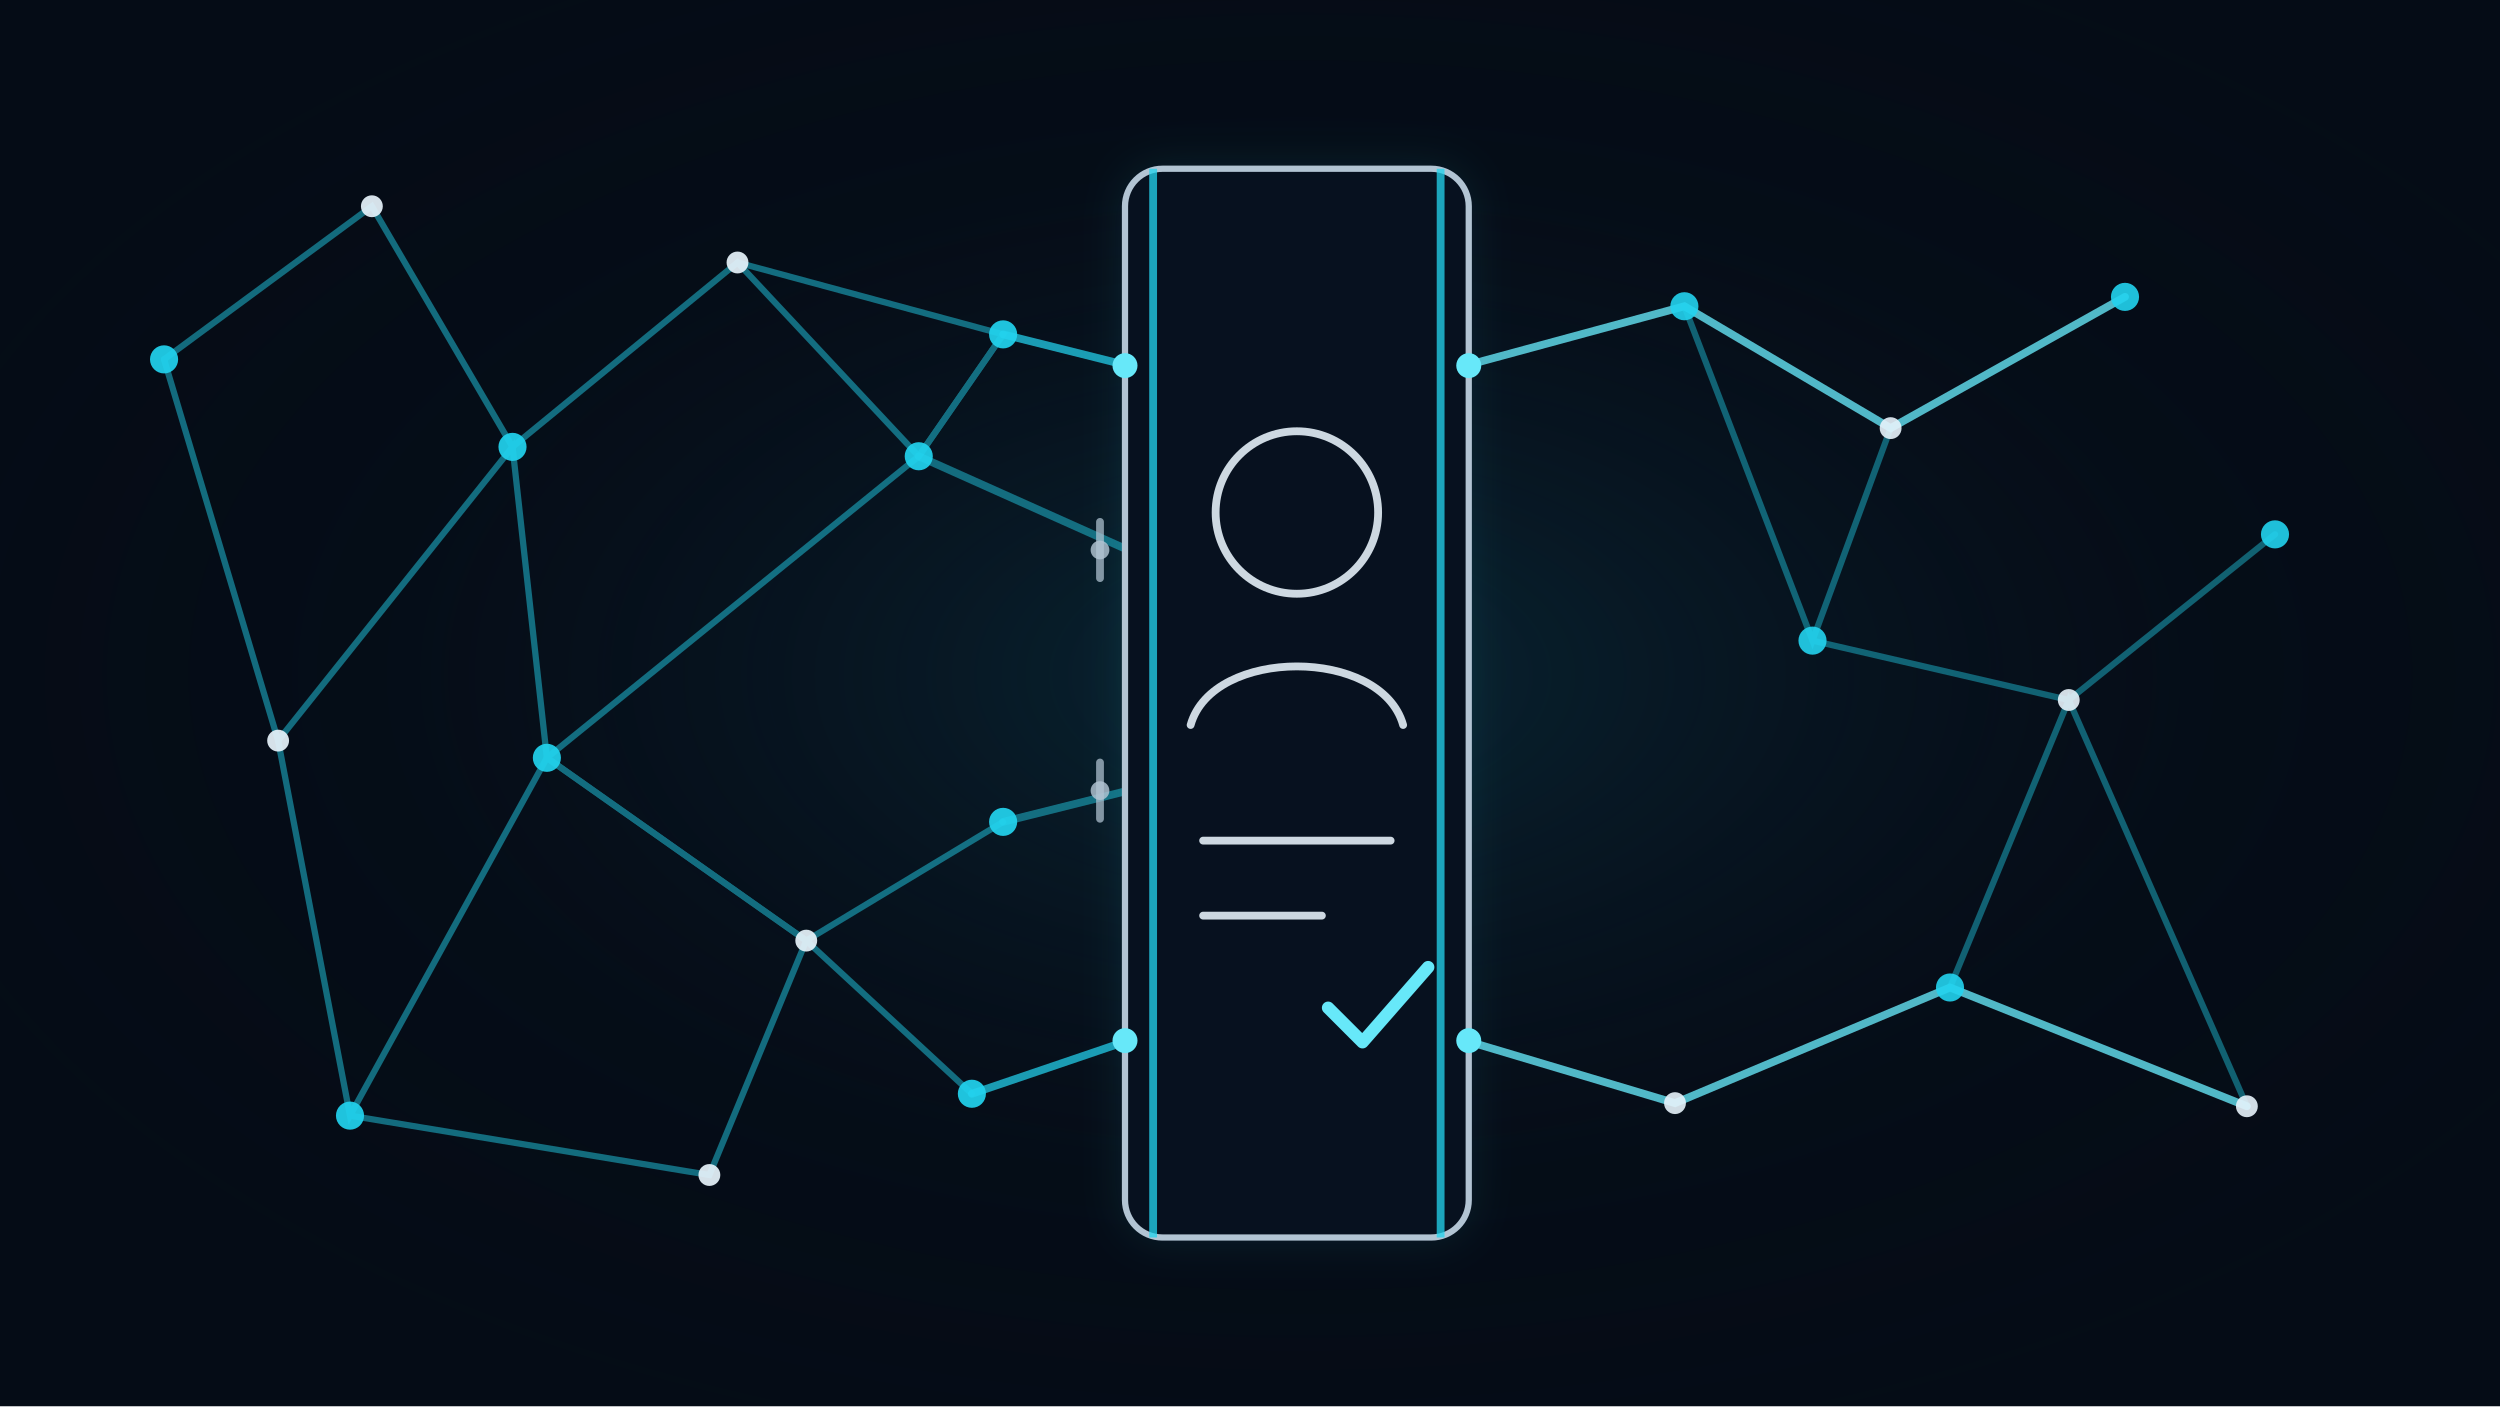
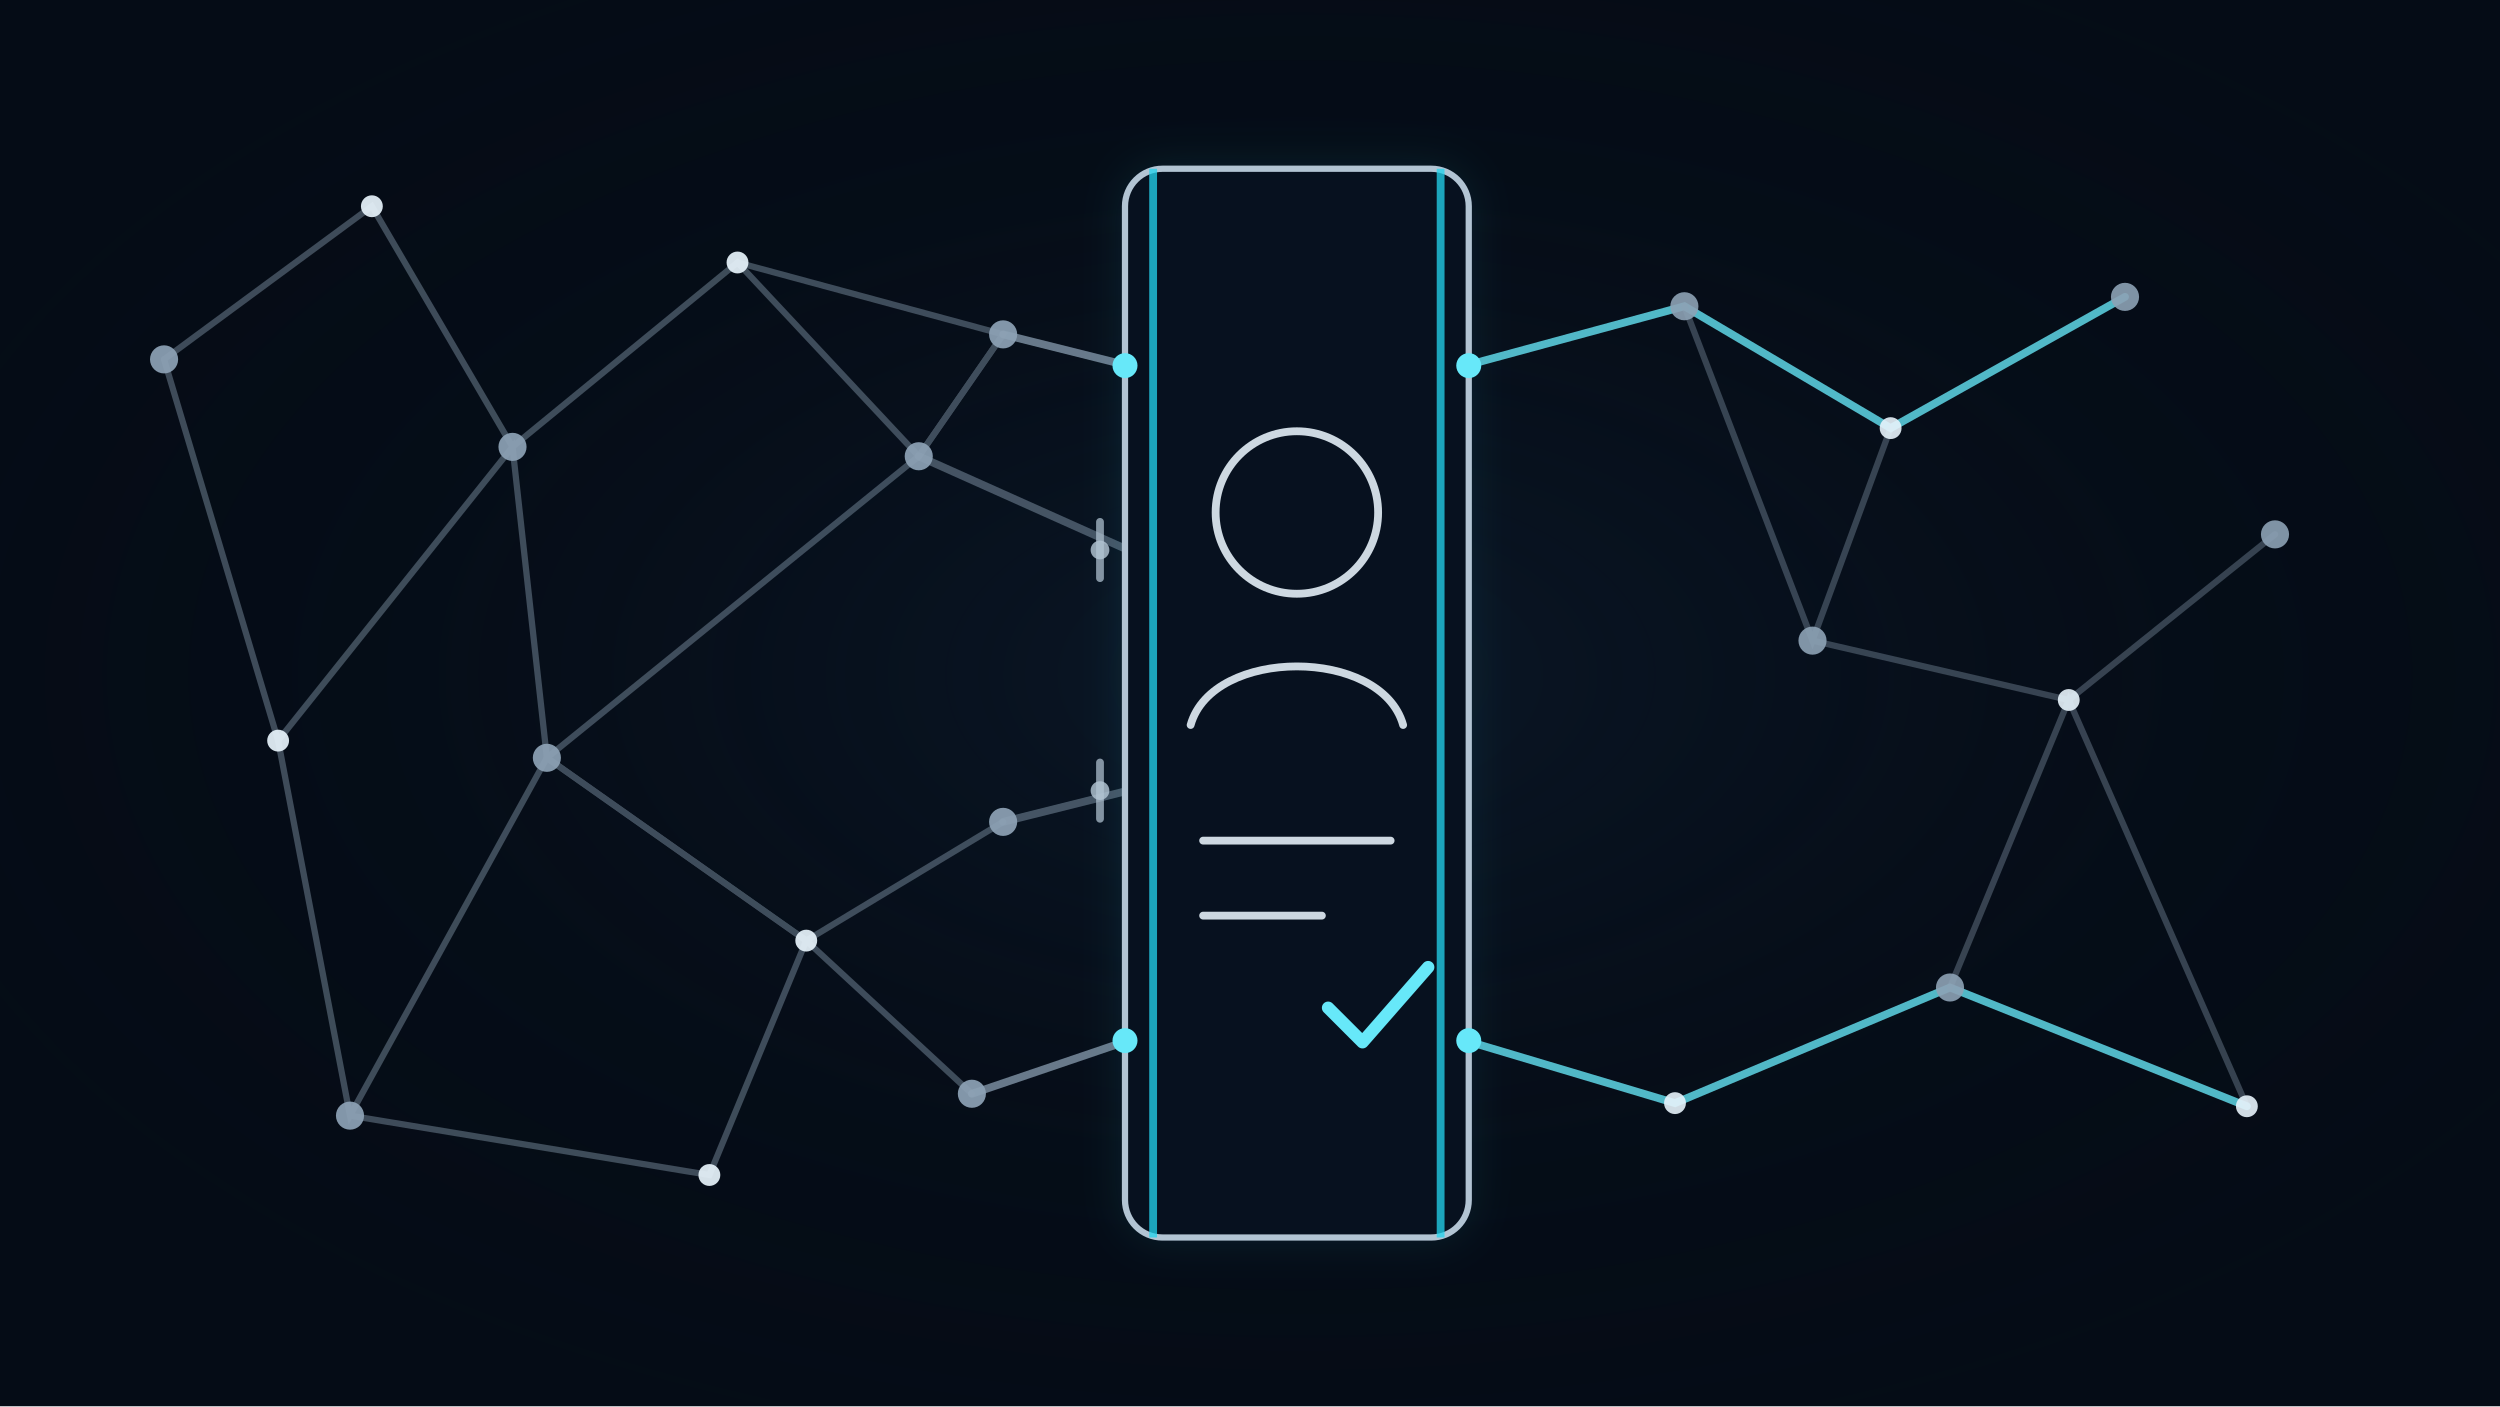
<svg xmlns="http://www.w3.org/2000/svg" viewBox="0 0 1600 900" role="img" aria-labelledby="title description">
  <defs>
    <radialGradient id="ambient-glow" cx="52%" cy="48%" r="62%">
-       <stop offset="0" stop-color="#0b3342" stop-opacity="0.68" />
+       <stop offset="0" stop-color="#112338" stop-opacity="0.5" />
      <stop offset="0.58" stop-color="#07111f" stop-opacity="0.18" />
      <stop offset="1" stop-color="#050c16" stop-opacity="0" />
    </radialGradient>
    <filter id="gate-glow" x="-40%" y="-20%" width="180%" height="140%">
      <feGaussianBlur stdDeviation="14" />
    </filter>
-     <circle id="network-node" r="9" fill="#22d3ee" />
+     <circle id="network-node" r="9" fill="#8da2b5" />
    <circle id="network-node-soft" r="7" fill="#e7f3fb" />
  </defs>
  <rect width="1600" height="900" fill="#050c16" />
  <rect width="1600" height="900" fill="url(#ambient-glow)" />
-   <g fill="none" stroke="#22d3ee" stroke-width="4" stroke-linecap="round" opacity="0.48">
+   <g fill="none" stroke="#8da2b5" stroke-width="4" stroke-linecap="round" opacity="0.42">
    <path d="M105 230 238 132 328 286 472 168 588 292 642 214" />
    <path d="M105 230 178 474 328 286 350 485 588 292" />
    <path d="M178 474 224 714 350 485 516 602 454 752 224 714" />
    <path d="M350 485 516 602 622 700" />
    <path d="M472 168 642 214 588 292" />
    <path d="M516 602 642 526" />
  </g>
  <g opacity="0.92">
    <use href="#network-node" x="105" y="230" />
    <use href="#network-node-soft" x="238" y="132" />
    <use href="#network-node" x="328" y="286" />
    <use href="#network-node-soft" x="472" y="168" />
    <use href="#network-node" x="588" y="292" />
    <use href="#network-node" x="642" y="214" />
    <use href="#network-node-soft" x="178" y="474" />
    <use href="#network-node" x="350" y="485" />
    <use href="#network-node-soft" x="516" y="602" />
    <use href="#network-node" x="642" y="526" />
    <use href="#network-node" x="224" y="714" />
    <use href="#network-node-soft" x="454" y="752" />
    <use href="#network-node" x="622" y="700" />
  </g>
-   <g fill="none" stroke="#22d3ee" stroke-width="5" stroke-linecap="round">
+   <g fill="none" stroke="#8da2b5" stroke-width="5" stroke-linecap="round">
    <path d="M642 214 722 234" opacity="0.72" />
    <path d="M588 292 722 352" opacity="0.46" />
    <path d="M642 526 722 506" opacity="0.46" />
    <path d="M622 700 722 666" opacity="0.72" />
  </g>
  <g fill="none" stroke="#67e8f9" stroke-width="5" stroke-linecap="round" opacity="0.78">
    <path d="M938 234 1078 196 1210 274 1360 190" />
    <path d="M938 666 1072 706 1248 632 1438 708" />
  </g>
-   <g fill="none" stroke="#22d3ee" stroke-width="4" stroke-linecap="round" opacity="0.42">
+   <g fill="none" stroke="#8da2b5" stroke-width="4" stroke-linecap="round" opacity="0.36">
    <path d="M1078 196 1160 410 1210 274" />
    <path d="M1160 410 1324 448 1456 342" />
    <path d="M1248 632 1324 448 1438 708" />
  </g>
  <g opacity="0.9">
    <use href="#network-node" x="1078" y="196" />
    <use href="#network-node-soft" x="1210" y="274" />
    <use href="#network-node" x="1360" y="190" />
    <use href="#network-node" x="1160" y="410" />
    <use href="#network-node-soft" x="1324" y="448" />
    <use href="#network-node" x="1456" y="342" />
    <use href="#network-node-soft" x="1072" y="706" />
    <use href="#network-node" x="1248" y="632" />
    <use href="#network-node-soft" x="1438" y="708" />
  </g>
  <rect x="720" y="108" width="220" height="684" rx="24" fill="#22d3ee" opacity="0.12" filter="url(#gate-glow)" />
  <rect x="720" y="108" width="220" height="684" rx="24" fill="#07111f" stroke="#b2c4d3" stroke-width="4" />
  <path d="M738 108V792 M922 108V792" fill="none" stroke="#22d3ee" stroke-width="5" opacity="0.76" />
  <g fill="none" stroke="#e7f3fb" stroke-width="5" stroke-linecap="round" stroke-linejoin="round" opacity="0.88">
    <circle cx="830" cy="328" r="52" />
    <path d="M762 464C776 414 884 414 898 464" />
    <path d="M770 538H890" />
    <path d="M770 586H846" />
  </g>
  <path d="m850 645 22 22 42-48" fill="none" stroke="#67e8f9" stroke-width="8" stroke-linecap="round" stroke-linejoin="round" />
  <g fill="none" stroke="#b2c4d3" stroke-width="5" stroke-linecap="round" opacity="0.72">
    <path d="M704 334V370" />
    <path d="M704 488V524" />
  </g>
  <g fill="#b2c4d3" opacity="0.82">
    <circle cx="704" cy="352" r="6" />
    <circle cx="704" cy="506" r="6" />
  </g>
  <g fill="#67e8f9">
    <circle cx="720" cy="234" r="8" />
    <circle cx="940" cy="234" r="8" />
    <circle cx="720" cy="666" r="8" />
    <circle cx="940" cy="666" r="8" />
  </g>
</svg>
